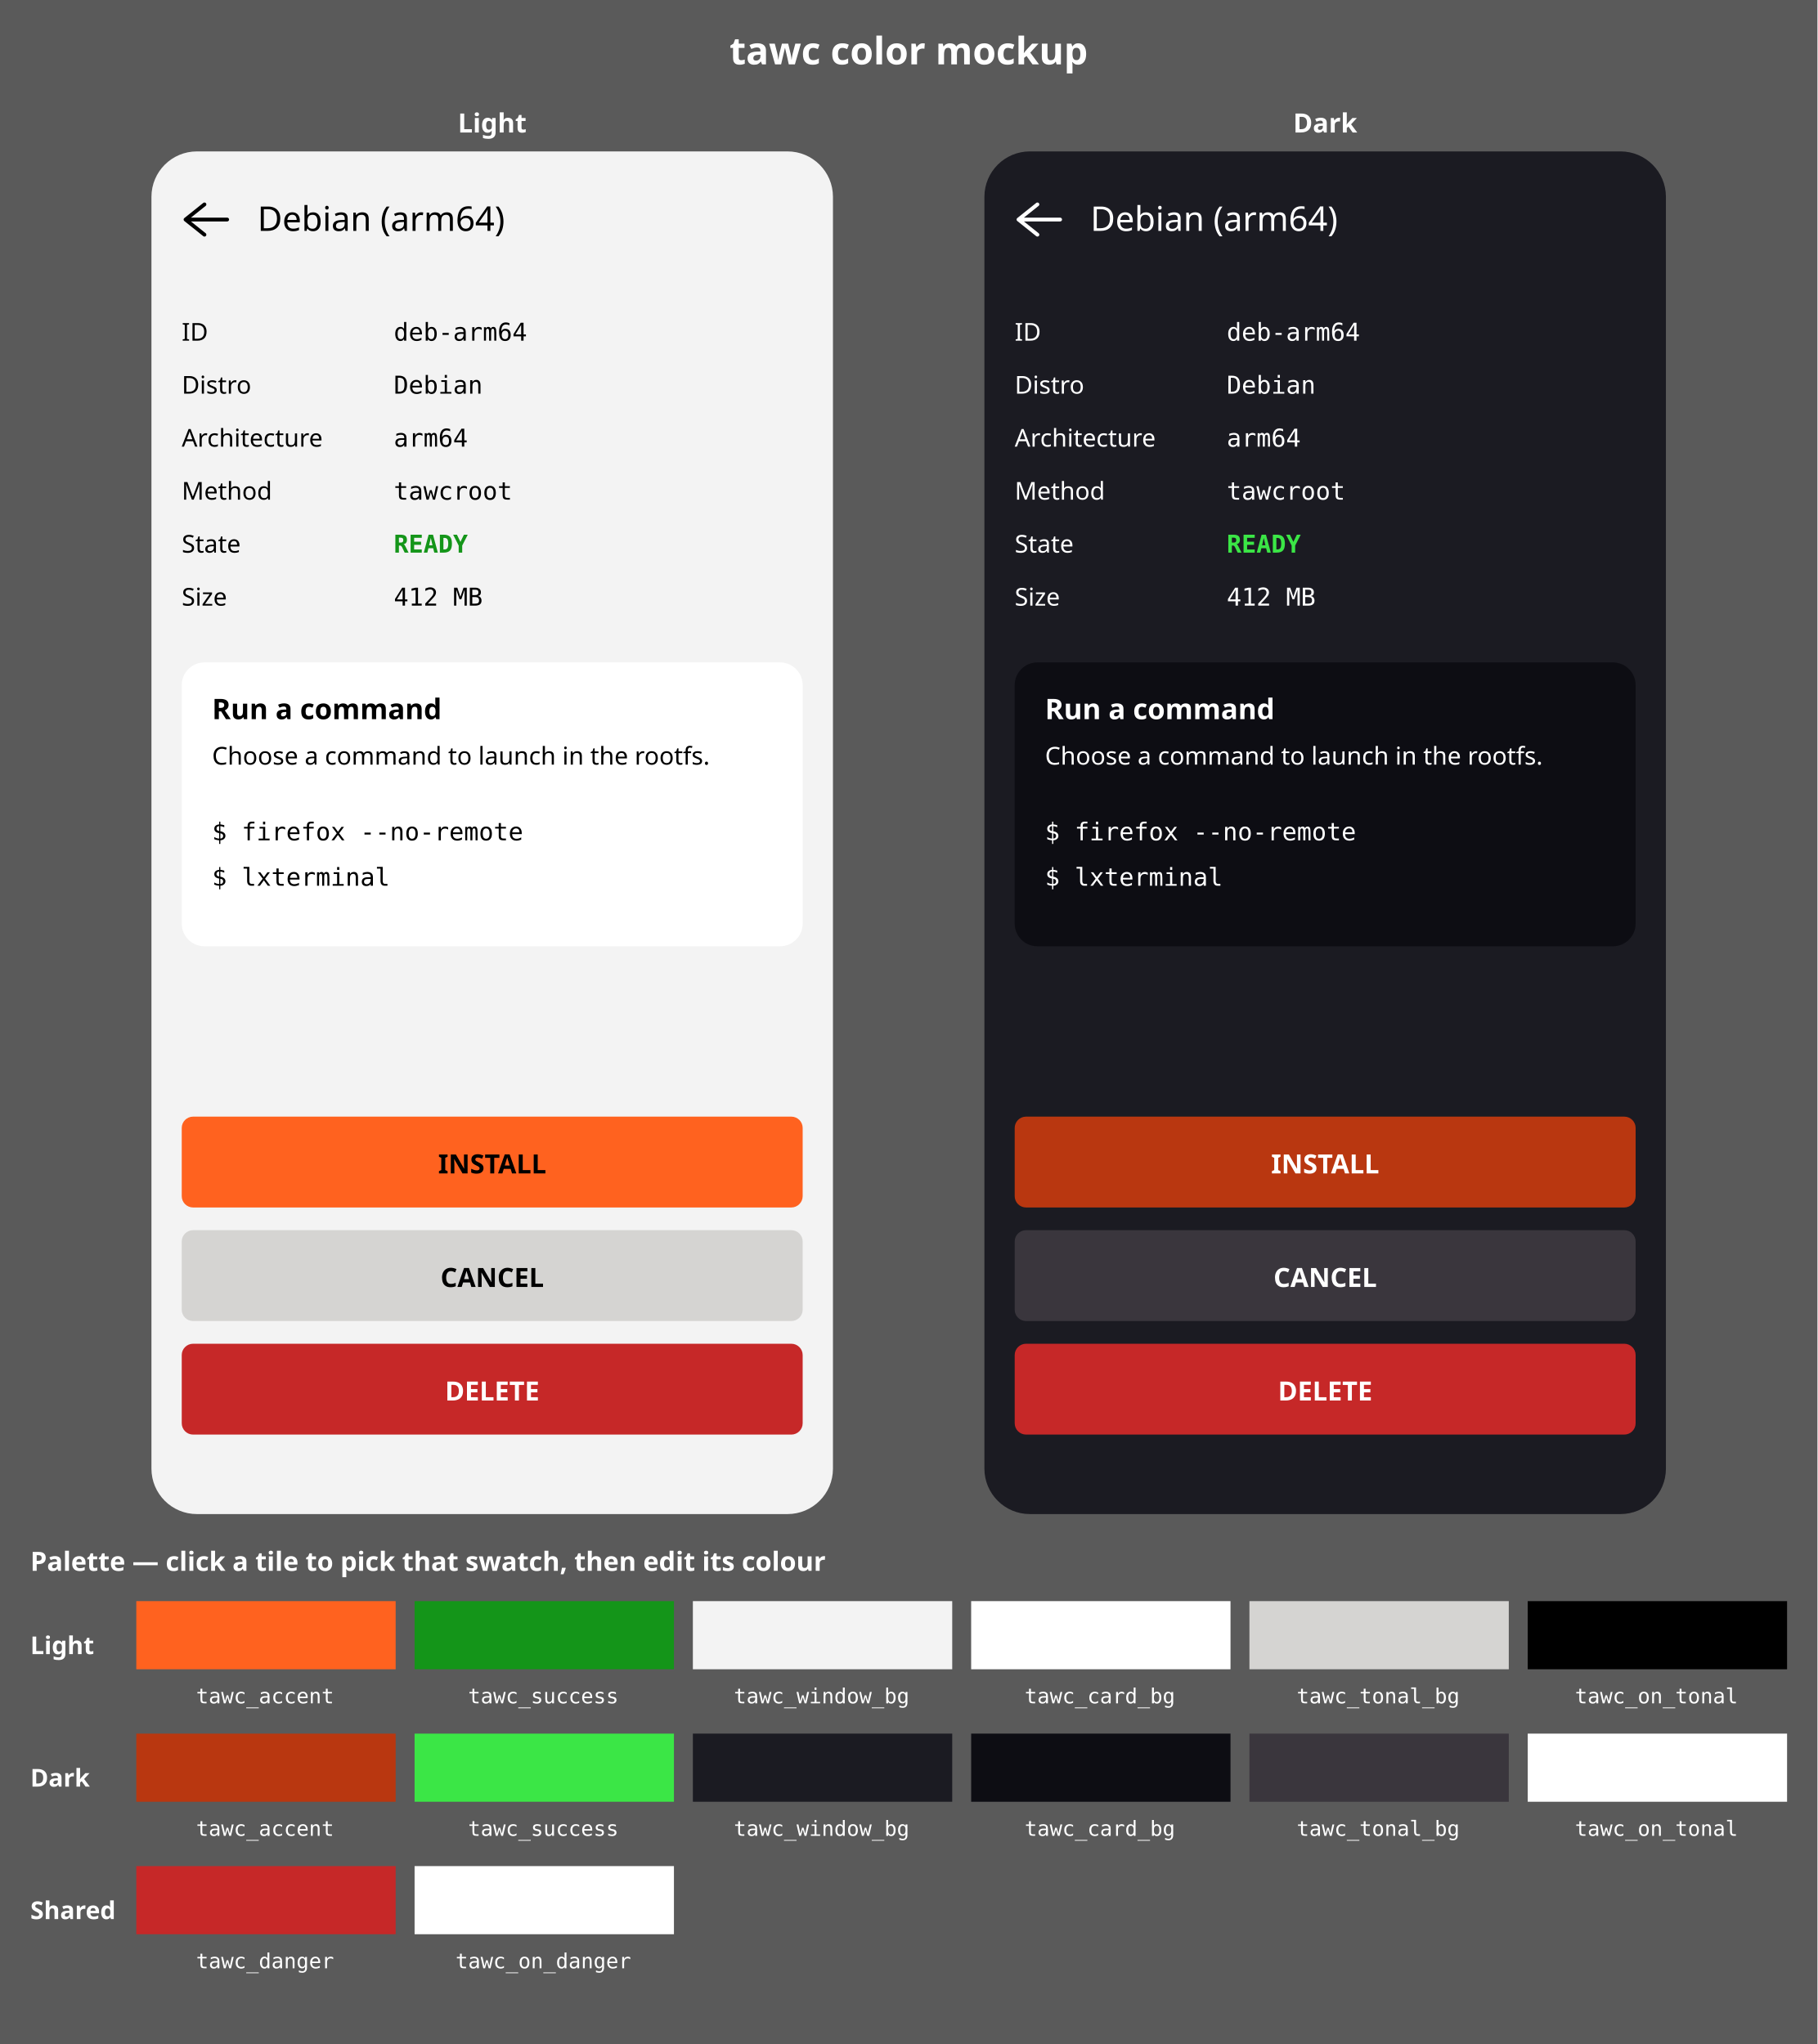
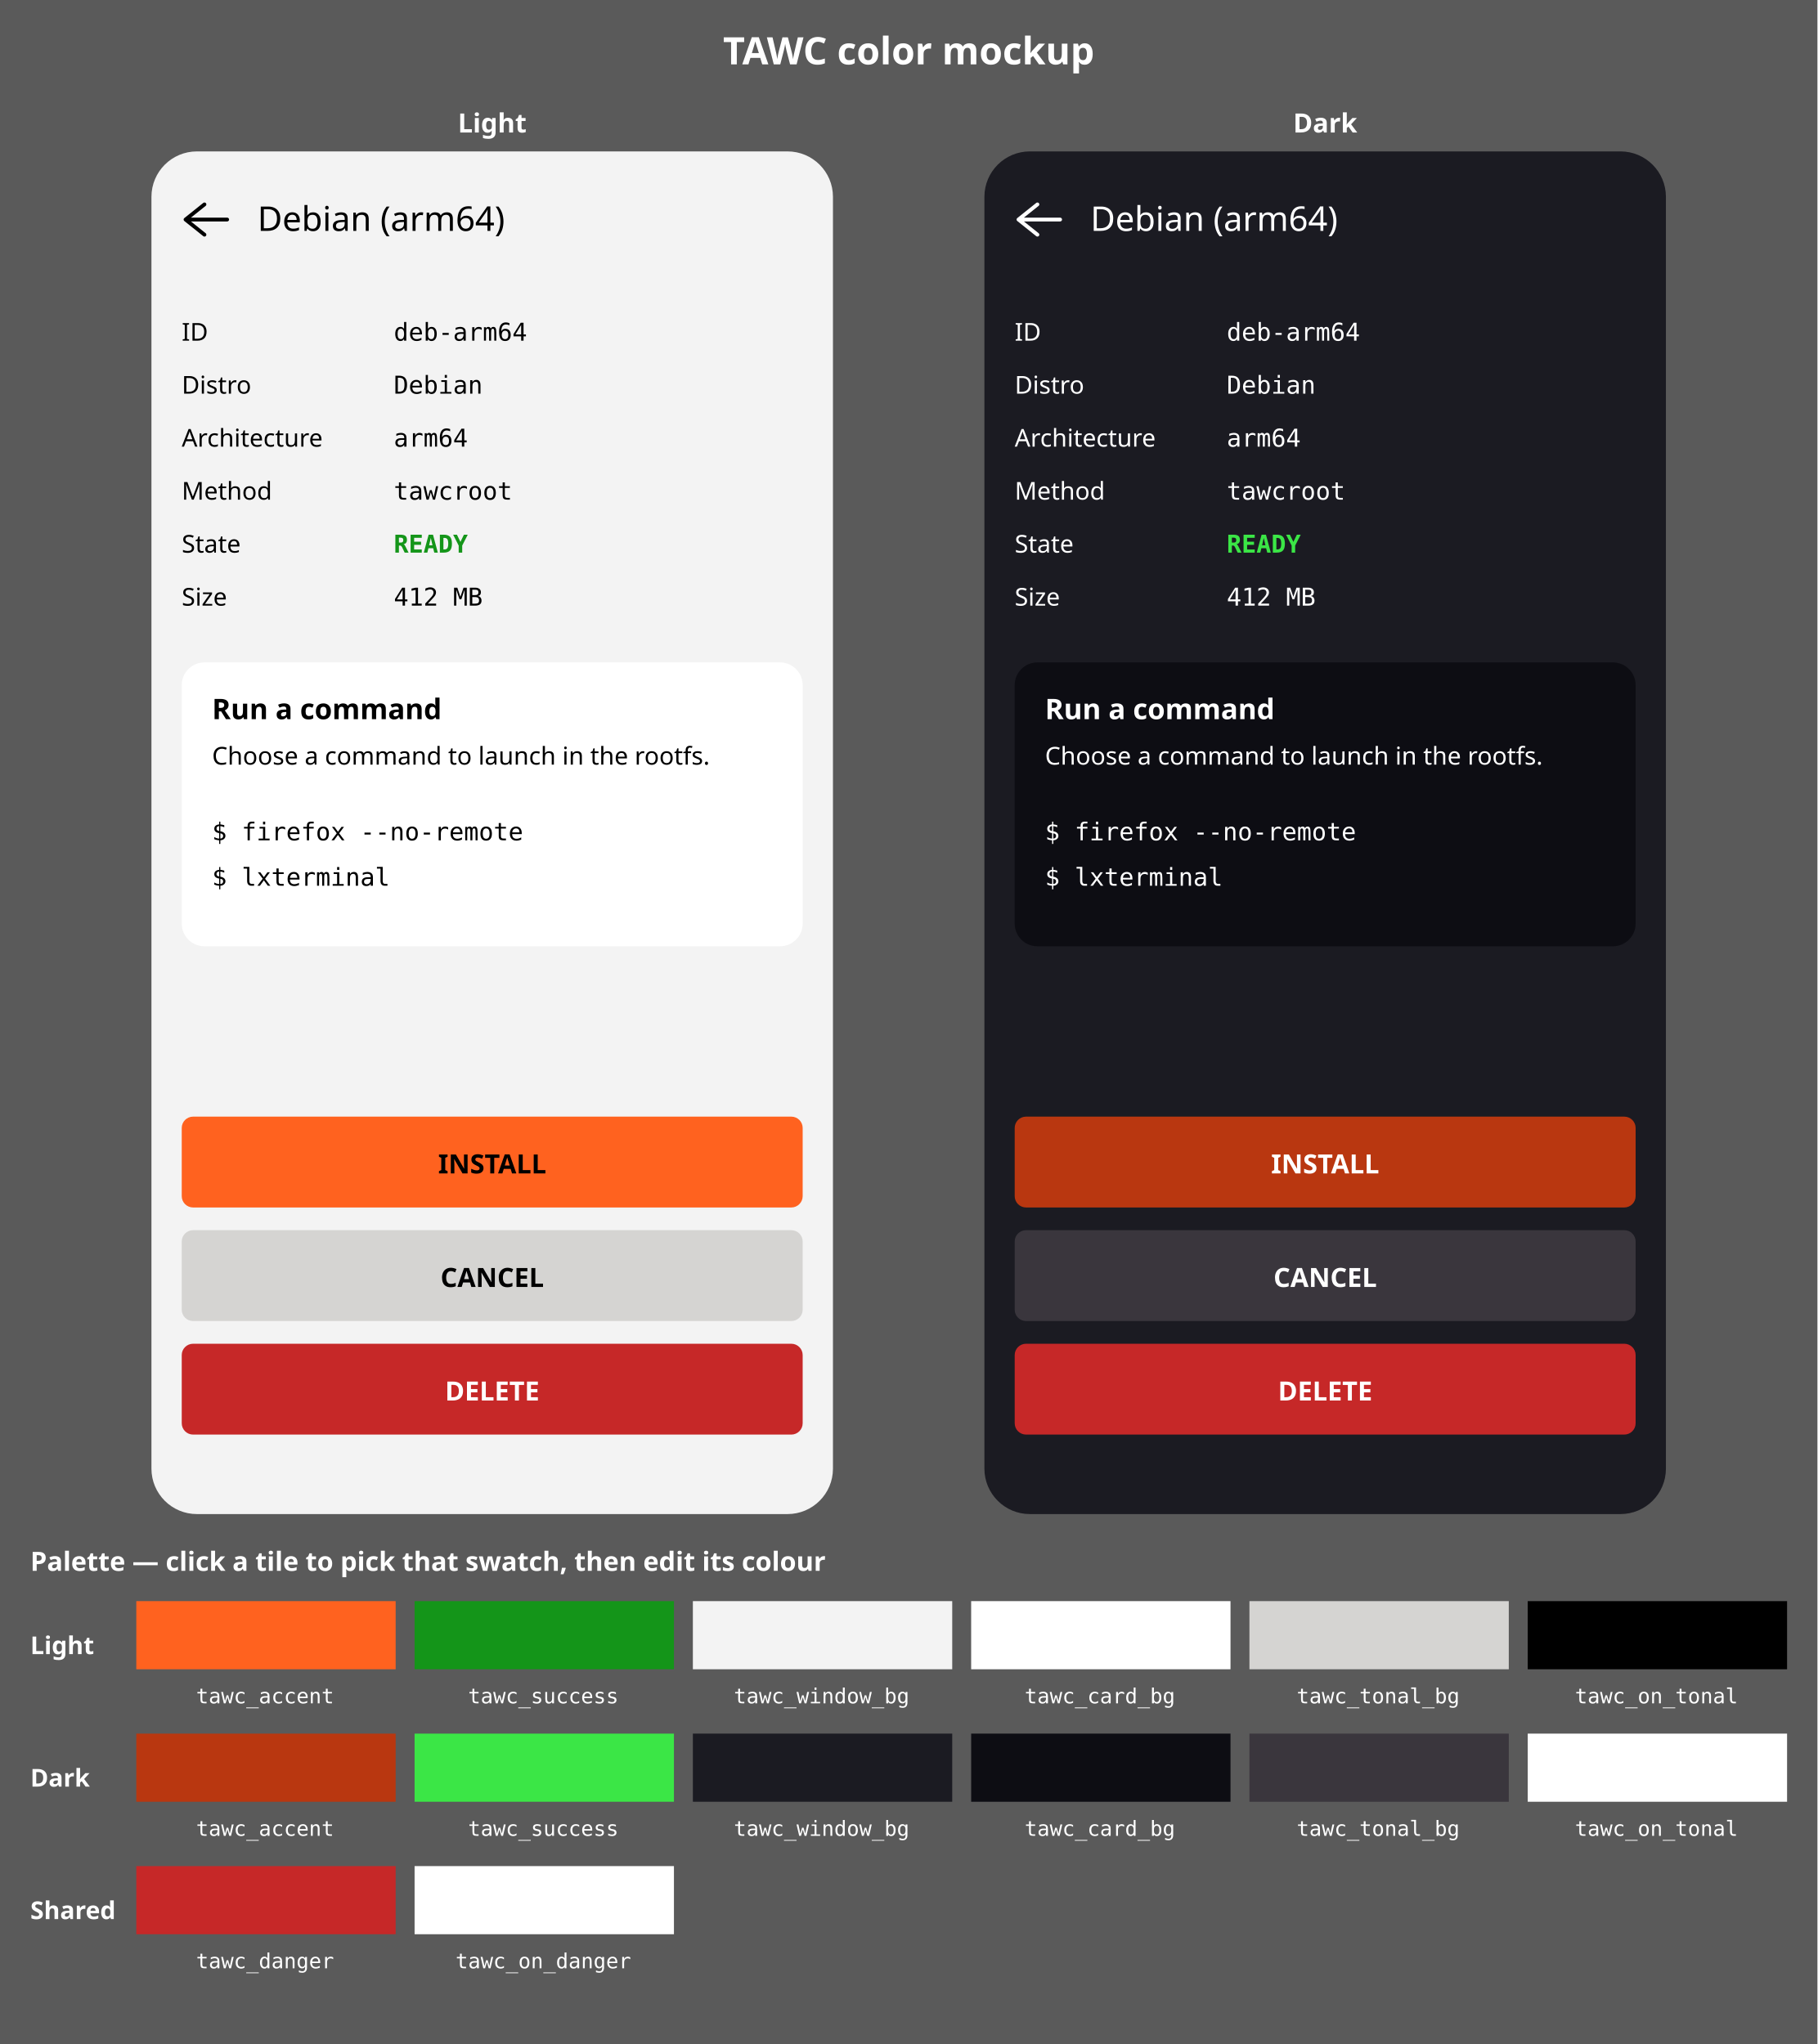
<svg xmlns="http://www.w3.org/2000/svg" width="960" height="1080" viewBox="0 0 960 1080" version="1.1" id="svg77">
  <defs id="defs14">
    <linearGradient id="tawc_accent_light" gradientTransform="translate(80,80)">
      <stop offset="0" stop-color="#7D7812" stop-opacity="1" id="stop1" style="stop-color:#ff621f;stop-opacity:1;" />
    </linearGradient>
    <linearGradient id="tawc_success_light">
      <stop offset="0" stop-color="#2E7D32" stop-opacity="1" id="stop2" style="stop-color:#149519;stop-opacity:1;" />
    </linearGradient>
    <linearGradient id="tawc_window_bg_light" gradientTransform="translate(80,80)">
      <stop offset="0" stop-color="#EDE7EF" stop-opacity="1" id="stop3" style="stop-color:#f3f3f3;stop-opacity:1;" />
    </linearGradient>
    <linearGradient id="tawc_card_bg_light" gradientTransform="translate(80,80)">
      <stop offset="0" stop-color="#FFFFFF" stop-opacity="1" id="stop4" style="stop-color:#ffffff;stop-opacity:1;" />
    </linearGradient>
    <linearGradient id="tawc_tonal_bg_light" gradientTransform="translate(80,80)">
      <stop offset="0" stop-color="#87828D" stop-opacity="1" id="stop5" style="stop-color:#d5d4d2;stop-opacity:1;" />
    </linearGradient>
    <linearGradient id="tawc_on_tonal_light" gradientTransform="translate(640,640)">
      <stop offset="0" stop-color="#000000" stop-opacity="1" id="stop6" />
    </linearGradient>
    <linearGradient id="tawc_accent_dark" gradientTransform="translate(520,80)">
      <stop offset="0" stop-color="#8C8713" stop-opacity="1" id="stop7" style="stop-color:#b93710;stop-opacity:1;" />
    </linearGradient>
    <linearGradient id="tawc_success_dark">
      <stop offset="0" stop-color="#66BB6A" stop-opacity="1" id="stop8" style="stop-color:#3be646;stop-opacity:1;" />
    </linearGradient>
    <linearGradient id="tawc_window_bg_dark" gradientTransform="translate(520,80)">
      <stop offset="0" stop-color="#1F1B22" stop-opacity="1" id="stop9" style="stop-color:#1b1b22;stop-opacity:1;" />
    </linearGradient>
    <linearGradient id="tawc_card_bg_dark" gradientTransform="translate(520,80)">
      <stop offset="0" stop-color="#0F0D13" stop-opacity="1" id="stop10" style="stop-color:#0d0d13;stop-opacity:1;" />
    </linearGradient>
    <linearGradient id="tawc_tonal_bg_dark" gradientTransform="translate(520,80)">
      <stop offset="0" stop-color="#3A363D" stop-opacity="1" id="stop11" />
    </linearGradient>
    <linearGradient id="tawc_on_tonal_dark" gradientTransform="translate(4160,640)">
      <stop offset="0" stop-color="#FFFFFF" stop-opacity="1" id="stop12" />
    </linearGradient>
    <linearGradient id="tawc_danger" gradientTransform="translate(600,160)">
      <stop offset="0" stop-color="#C62828" stop-opacity="1" id="stop13" />
    </linearGradient>
    <linearGradient id="tawc_on_danger" gradientTransform="translate(600,160)">
      <stop offset="0" stop-color="#FFFFFF" stop-opacity="1" id="stop14" />
    </linearGradient>
    <clipPath clipPathUnits="userSpaceOnUse" id="clipPath77">
      <rect x="80" y="80" width="360" height="720" rx="24" ry="24" id="rect78" />
    </clipPath>
    <clipPath clipPathUnits="userSpaceOnUse" id="clipPath78">
      <rect x="80" y="80" width="360" height="720" rx="24" ry="24" id="rect79" />
    </clipPath>
    <clipPath clipPathUnits="userSpaceOnUse" id="clipPath79">
      <rect x="80" y="80" width="360" height="720" rx="24" ry="24" id="rect80" />
    </clipPath>
    <clipPath clipPathUnits="userSpaceOnUse" id="clipPath80">
      <rect x="80" y="80" width="360" height="720" rx="24" ry="24" id="rect81" />
    </clipPath>
    <clipPath clipPathUnits="userSpaceOnUse" id="clipPath81">
      <rect x="80" y="80" width="360" height="720" rx="24" ry="24" id="rect82" />
    </clipPath>
    <clipPath clipPathUnits="userSpaceOnUse" id="clipPath82">
      <rect x="80" y="80" width="360" height="720" rx="24" ry="24" id="rect83" />
    </clipPath>
    <clipPath clipPathUnits="userSpaceOnUse" id="clipPath83">
      <rect x="520" y="80" width="360" height="720" rx="24" ry="24" id="rect84" />
    </clipPath>
    <clipPath clipPathUnits="userSpaceOnUse" id="clipPath84">
      <rect x="520" y="80" width="360" height="720" rx="24" ry="24" id="rect85" />
    </clipPath>
    <clipPath clipPathUnits="userSpaceOnUse" id="clipPath85">
      <rect x="520" y="80" width="360" height="720" rx="24" ry="24" id="rect86" />
    </clipPath>
    <clipPath clipPathUnits="userSpaceOnUse" id="clipPath86">
      <rect x="520" y="80" width="360" height="720" rx="24" ry="24" id="rect87" />
    </clipPath>
    <clipPath clipPathUnits="userSpaceOnUse" id="clipPath87">
      <rect x="520" y="80" width="360" height="720" rx="24" ry="24" id="rect88" />
    </clipPath>
    <clipPath clipPathUnits="userSpaceOnUse" id="clipPath88">
      <rect x="520" y="80" width="360" height="720" rx="24" ry="24" id="rect89" />
    </clipPath>
  </defs>
  <rect x="0" y="0" width="960" height="1080" fill="#5a5a5a" id="rect15" />
-   <text x="480" y="34" font-family="sans-serif" font-size="20" font-weight="bold" text-anchor="middle" fill="#fff" id="text15">tawc color mockup</text>
+   <text x="480" y="34" font-family="sans-serif" font-size="20" font-weight="bold" text-anchor="middle" fill="#fff" id="text15">TAWC color mockup</text>
  <text x="260" y="70" font-family="sans-serif" font-size="14px" text-anchor="middle" fill="#ffffff" font-weight="bold" id="text16">Light</text>
  <rect x="80" y="80" width="360" height="720" fill="url(#tawc_window_bg_light)" id="rect16" clip-path="url(#clipPath82)" />
  <path d="m 108,108 -10,8 10,8 m -10,-8 h 22" stroke="url(#tawc_on_tonal_light)" stroke-width="2" fill="none" stroke-linecap="round" stroke-linejoin="round" id="path16" clip-path="url(#clipPath81)" />
  <text x="136" y="122" font-family="sans-serif" font-size="18px" font-weight="500" fill="url(#tawc_on_tonal_light)" id="text17">Debian (arm64)</text>
  <g font-family="sans-serif" font-size="13px" fill="url(#tawc_on_tonal_light)" id="g29" transform="translate(80,80)">
    <text x="16" y="100" id="text18">ID</text>
    <text x="128" y="100" font-family="monospace" id="text19">deb-arm64</text>
    <text x="16" y="128" id="text20">Distro</text>
    <text x="128" y="128" font-family="monospace" id="text21">Debian</text>
    <text x="16" y="156" id="text22">Architecture</text>
    <text x="128" y="156" font-family="monospace" id="text23">arm64</text>
    <text x="16" y="184" id="text24">Method</text>
    <text x="128" y="184" font-family="monospace" id="text25">tawcroot</text>
    <text x="16" y="212" id="text26">State</text>
    <text x="128" y="212" font-family="monospace" fill="url(#tawc_success_light)" font-weight="bold" id="text27">READY</text>
    <text x="16" y="240" id="text28">Size</text>
    <text x="128" y="240" font-family="monospace" id="text29">412 MB</text>
  </g>
  <rect x="96" y="350" width="328" height="150" rx="12" ry="12" fill="url(#tawc_card_bg_light)" id="rect29" clip-path="url(#clipPath80)" />
  <text x="112" y="380" font-family="sans-serif" font-size="15px" font-weight="bold" fill="url(#tawc_on_tonal_light)" id="text30">Run a command</text>
  <text x="112" y="404" font-family="sans-serif" font-size="13px" fill="url(#tawc_on_tonal_light)" id="text31">Choose a command to launch in the rootfs.</text>
  <text x="112" y="444" font-family="monospace" font-size="13px" fill="url(#tawc_on_tonal_light)" id="text32">$ firefox --no-remote</text>
  <text x="112" y="468" font-family="monospace" font-size="13px" fill="url(#tawc_on_tonal_light)" id="text33">$ lxterminal</text>
  <rect x="96" y="590" width="328" height="48" rx="6" ry="6" fill="url(#tawc_accent_light)" id="rect33" clip-path="url(#clipPath79)" />
  <text x="260" y="620" font-family="sans-serif" font-size="14px" font-weight="bold" text-anchor="middle" fill="url(#tawc_on_tonal_light)" id="text34">INSTALL</text>
  <rect x="96" y="650" width="328" height="48" rx="6" ry="6" fill="url(#tawc_tonal_bg_light)" id="rect34" clip-path="url(#clipPath78)" />
  <text x="260" y="680" font-family="sans-serif" font-size="14px" font-weight="bold" text-anchor="middle" fill="url(#tawc_on_tonal_light)" id="text35">CANCEL</text>
  <rect x="96" y="710" width="328" height="48" rx="6" ry="6" fill="url(#tawc_danger)" id="rect35" clip-path="url(#clipPath77)" />
  <text x="260" y="740" font-family="sans-serif" font-size="14px" font-weight="bold" text-anchor="middle" fill="url(#tawc_on_danger)" id="text36">DELETE</text>
  <text x="700" y="70" font-family="sans-serif" font-size="14px" text-anchor="middle" fill="#ffffff" font-weight="bold" id="text37">Dark</text>
  <rect x="520" y="80" width="360" height="720" fill="url(#tawc_window_bg_dark)" id="rect37" clip-path="url(#clipPath88)" />
  <path d="m 548,108 -10,8 10,8 m -10,-8 h 22" stroke="url(#tawc_on_tonal_dark)" stroke-width="2" fill="none" stroke-linecap="round" stroke-linejoin="round" id="path37" clip-path="url(#clipPath87)" />
  <text x="576" y="122" font-family="sans-serif" font-size="18px" font-weight="500" fill="url(#tawc_on_tonal_dark)" id="text38">Debian (arm64)</text>
  <g font-family="sans-serif" font-size="13px" fill="url(#tawc_on_tonal_dark)" id="g50" transform="translate(520,80)">
    <text x="16" y="100" id="text39">ID</text>
    <text x="128" y="100" font-family="monospace" id="text40">deb-arm64</text>
    <text x="16" y="128" id="text41">Distro</text>
    <text x="128" y="128" font-family="monospace" id="text42">Debian</text>
    <text x="16" y="156" id="text43">Architecture</text>
    <text x="128" y="156" font-family="monospace" id="text44">arm64</text>
    <text x="16" y="184" id="text45">Method</text>
    <text x="128" y="184" font-family="monospace" id="text46">tawcroot</text>
    <text x="16" y="212" id="text47">State</text>
    <text x="128" y="212" font-family="monospace" fill="url(#tawc_success_dark)" font-weight="bold" id="text48">READY</text>
    <text x="16" y="240" id="text49">Size</text>
    <text x="128" y="240" font-family="monospace" id="text50">412 MB</text>
  </g>
  <rect x="536" y="350" width="328" height="150" rx="12" ry="12" fill="url(#tawc_card_bg_dark)" id="rect50" clip-path="url(#clipPath86)" />
  <text x="552" y="380" font-family="sans-serif" font-size="15px" font-weight="bold" fill="url(#tawc_on_tonal_dark)" id="text51">Run a command</text>
  <text x="552" y="404" font-family="sans-serif" font-size="13px" fill="url(#tawc_on_tonal_dark)" id="text52">Choose a command to launch in the rootfs.</text>
  <text x="552" y="444" font-family="monospace" font-size="13px" fill="url(#tawc_on_tonal_dark)" id="text53">$ firefox --no-remote</text>
  <text x="552" y="468" font-family="monospace" font-size="13px" fill="url(#tawc_on_tonal_dark)" id="text54">$ lxterminal</text>
  <rect x="536" y="590" width="328" height="48" rx="6" ry="6" fill="url(#tawc_accent_dark)" id="rect54" clip-path="url(#clipPath85)" />
  <text x="700" y="620" font-family="sans-serif" font-size="14px" font-weight="bold" text-anchor="middle" fill="url(#tawc_on_tonal_dark)" id="text55">INSTALL</text>
  <rect x="536" y="650" width="328" height="48" rx="6" ry="6" fill="url(#tawc_tonal_bg_dark)" id="rect55" clip-path="url(#clipPath84)" />
  <text x="700" y="680" font-family="sans-serif" font-size="14px" font-weight="bold" text-anchor="middle" fill="url(#tawc_on_tonal_dark)" id="text56">CANCEL</text>
  <rect x="536" y="710" width="328" height="48" rx="6" ry="6" fill="url(#tawc_danger)" id="rect56" clip-path="url(#clipPath83)" />
  <text x="700" y="740" font-family="sans-serif" font-size="14px" font-weight="bold" text-anchor="middle" fill="url(#tawc_on_danger)" id="text57">DELETE</text>
  <text x="16" y="830" font-family="sans-serif" font-size="14px" font-weight="bold" fill="#ffffff" id="text58">Palette — click a tile to pick that swatch, then edit its colour</text>
  <g transform="translate(16,846)" id="g66">
    <text x="0" y="28" font-family="sans-serif" font-size="13px" font-weight="bold" fill="#ffffff" id="text59">Light</text>
    <g transform="translate(56)" id="g60">
      <rect x="0" y="0" width="137" height="36" fill="url(#tawc_accent_light)" id="rect59" />
      <text x="68" y="54" font-family="monospace" font-size="11px" text-anchor="middle" fill="#ffffff" id="text60">tawc_accent</text>
    </g>
    <g transform="translate(203)" id="g61">
      <rect x="0" y="0" width="137" height="36" fill="url(#tawc_success_light)" id="rect60" />
      <text x="68" y="54" font-family="monospace" font-size="11px" text-anchor="middle" fill="#ffffff" id="text61">tawc_success</text>
    </g>
    <g transform="translate(350)" id="g62">
      <rect x="0" y="0" width="137" height="36" fill="url(#tawc_window_bg_light)" id="rect61" />
      <text x="68" y="54" font-family="monospace" font-size="11px" text-anchor="middle" fill="#ffffff" id="text62">tawc_window_bg</text>
    </g>
    <g transform="translate(497)" id="g63">
      <rect x="0" y="0" width="137" height="36" fill="url(#tawc_card_bg_light)" id="rect62" />
      <text x="68" y="54" font-family="monospace" font-size="11px" text-anchor="middle" fill="#ffffff" id="text63">tawc_card_bg</text>
    </g>
    <g transform="translate(644)" id="g64">
      <rect x="0" y="0" width="137" height="36" fill="url(#tawc_tonal_bg_light)" id="rect63" />
      <text x="68" y="54" font-family="monospace" font-size="11px" text-anchor="middle" fill="#ffffff" id="text64">tawc_tonal_bg</text>
    </g>
    <g transform="translate(791)" id="g65">
      <rect x="0" y="0" width="137" height="36" fill="url(#tawc_on_tonal_light)" id="rect64" />
      <text x="68" y="54" font-family="monospace" font-size="11px" text-anchor="middle" fill="#ffffff" id="text65">tawc_on_tonal</text>
    </g>
  </g>
  <g transform="translate(16,916)" id="g73">
    <text x="0" y="28" font-family="sans-serif" font-size="13px" font-weight="bold" fill="#ffffff" id="text66">Dark</text>
    <g transform="translate(56)" id="g67">
      <rect x="0" y="0" width="137" height="36" fill="url(#tawc_accent_dark)" id="rect66" />
      <text x="68" y="54" font-family="monospace" font-size="11px" text-anchor="middle" fill="#ffffff" id="text67">tawc_accent</text>
    </g>
    <g transform="translate(203)" id="g68">
      <rect x="0" y="0" width="137" height="36" fill="url(#tawc_success_dark)" id="rect67" />
      <text x="68" y="54" font-family="monospace" font-size="11px" text-anchor="middle" fill="#ffffff" id="text68">tawc_success</text>
    </g>
    <g transform="translate(350)" id="g69">
      <rect x="0" y="0" width="137" height="36" fill="url(#tawc_window_bg_dark)" id="rect68" />
      <text x="68" y="54" font-family="monospace" font-size="11px" text-anchor="middle" fill="#ffffff" id="text69">tawc_window_bg</text>
    </g>
    <g transform="translate(497)" id="g70">
      <rect x="0" y="0" width="137" height="36" fill="url(#tawc_card_bg_dark)" id="rect69" />
      <text x="68" y="54" font-family="monospace" font-size="11px" text-anchor="middle" fill="#ffffff" id="text70">tawc_card_bg</text>
    </g>
    <g transform="translate(644)" id="g71">
      <rect x="0" y="0" width="137" height="36" fill="url(#tawc_tonal_bg_dark)" id="rect70" />
      <text x="68" y="54" font-family="monospace" font-size="11px" text-anchor="middle" fill="#ffffff" id="text71">tawc_tonal_bg</text>
    </g>
    <g transform="translate(791)" id="g72">
      <rect x="0" y="0" width="137" height="36" fill="url(#tawc_on_tonal_dark)" id="rect71" />
      <text x="68" y="54" font-family="monospace" font-size="11px" text-anchor="middle" fill="#ffffff" id="text72">tawc_on_tonal</text>
    </g>
  </g>
  <g transform="translate(16,986)" id="g76">
    <text x="0" y="28" font-family="sans-serif" font-size="13px" font-weight="bold" fill="#ffffff" id="text73">Shared</text>
    <g transform="translate(56)" id="g74">
      <rect x="0" y="0" width="137" height="36" fill="url(#tawc_danger)" id="rect73" />
      <text x="68" y="54" font-family="monospace" font-size="11px" text-anchor="middle" fill="#ffffff" id="text74">tawc_danger</text>
    </g>
    <g transform="translate(203)" id="g75">
      <rect x="0" y="0" width="137" height="36" fill="url(#tawc_on_danger)" id="rect74" />
      <text x="68" y="54" font-family="monospace" font-size="11px" text-anchor="middle" fill="#ffffff" id="text75">tawc_on_danger</text>
    </g>
  </g>
</svg>
